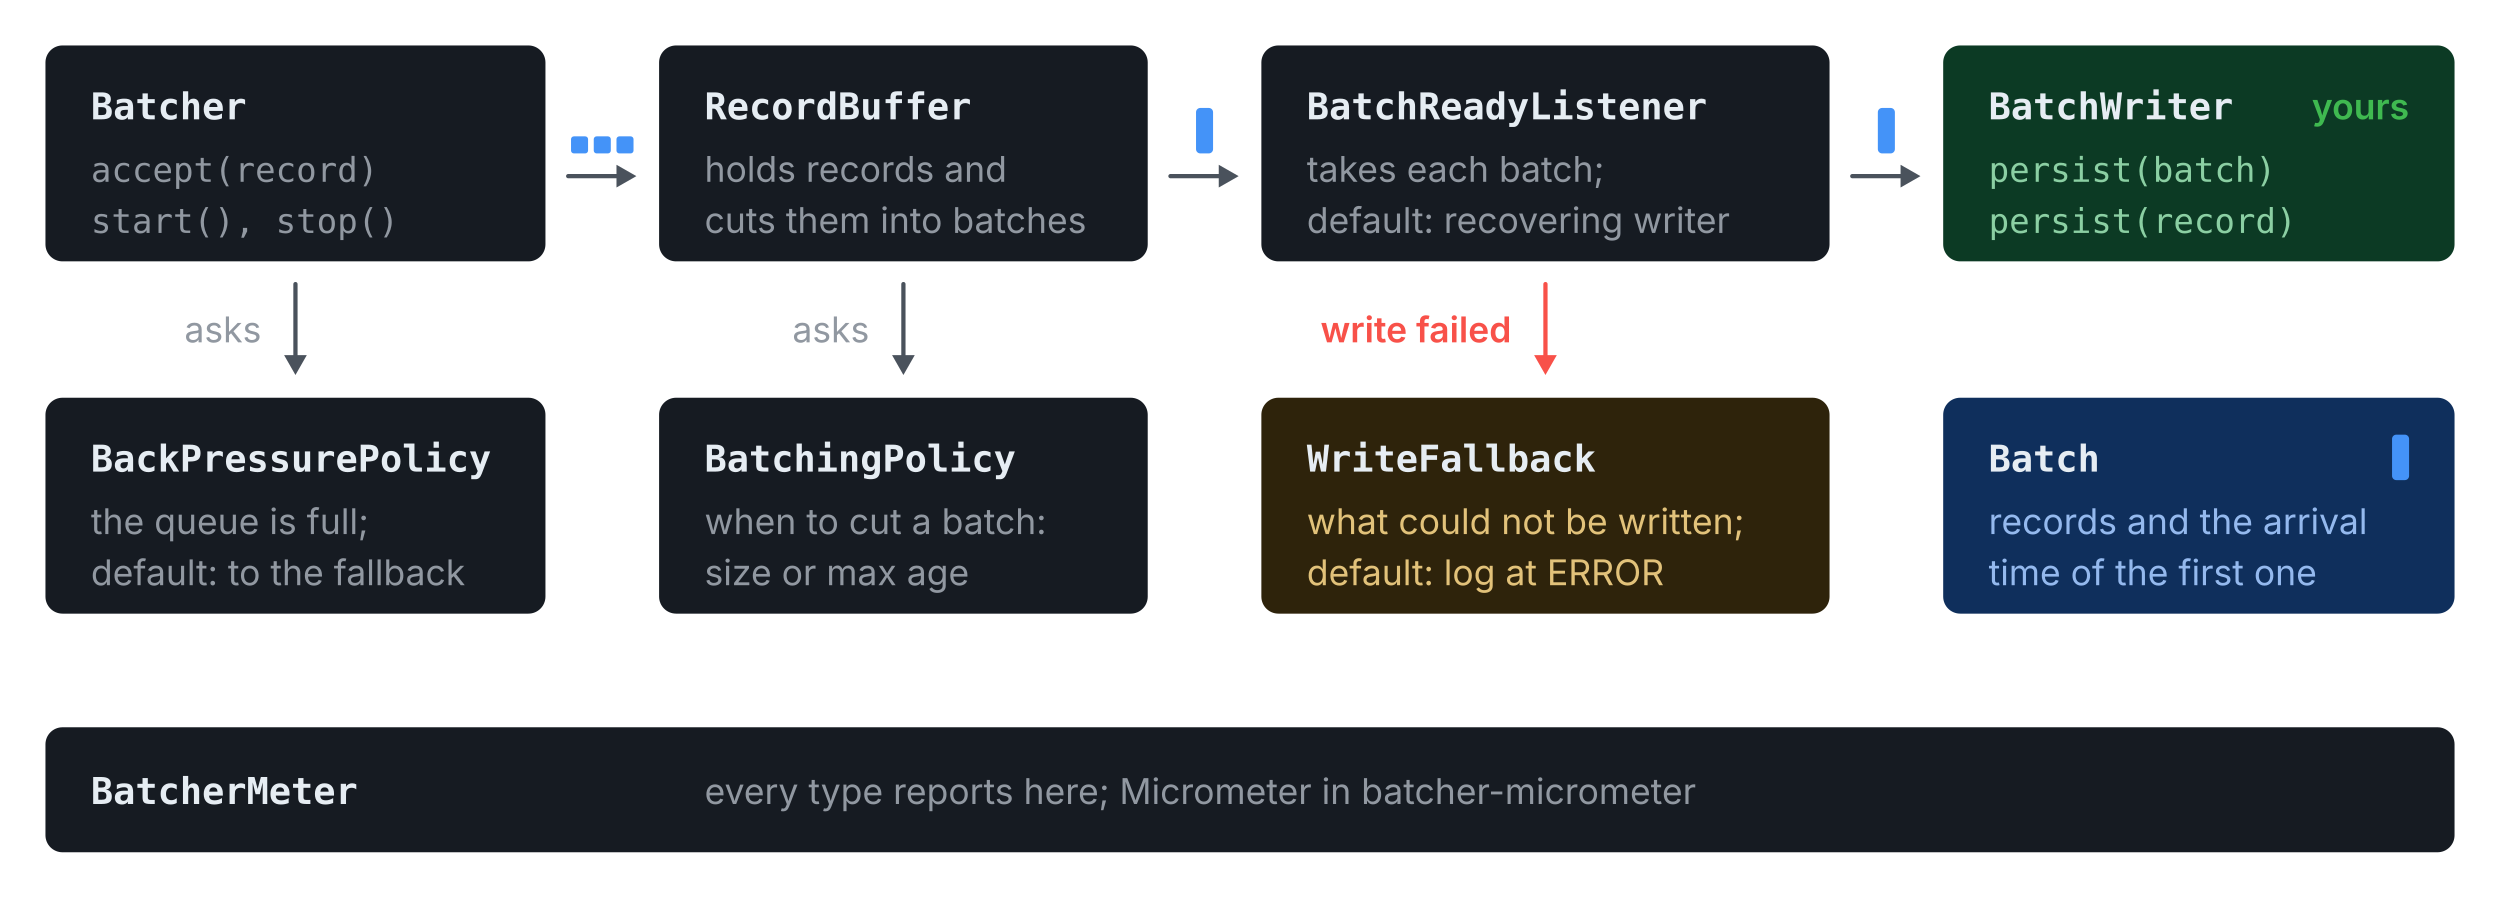
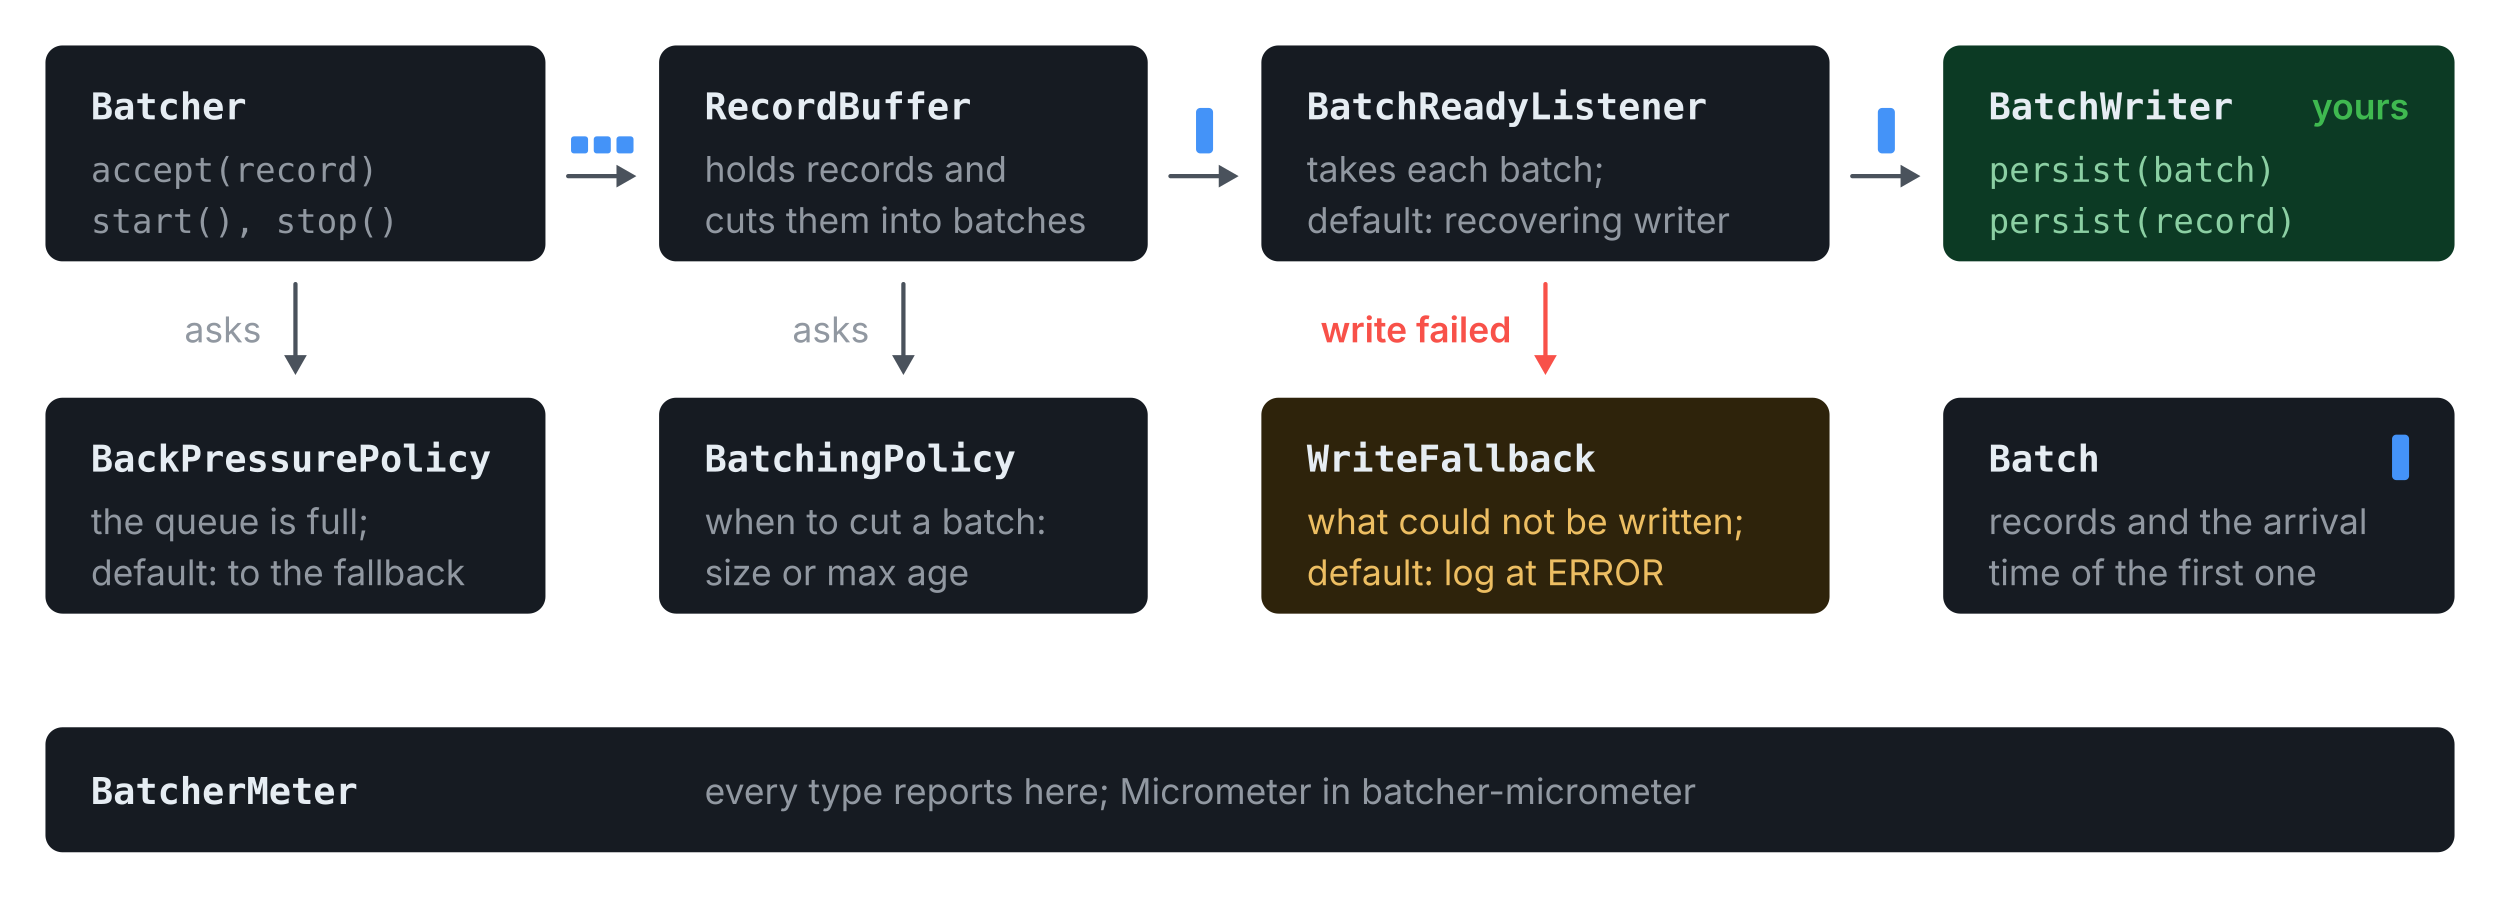
<svg xmlns="http://www.w3.org/2000/svg" viewBox="0 0 880 316" width="880" height="316" role="img">
  <rect x="16.0" y="16.0" width="176.0" height="76.0" rx="6" fill="#161B22" />
  <text x="32.0" y="42.0" font-family="ui-monospace, SFMono-Regular, 'SF Mono', Menlo, Consolas, monospace" font-size="13" font-weight="600" fill="#E6EDF3" text-anchor="start">Batcher</text>
  <text x="32.0" y="64.0" font-family="ui-monospace, SFMono-Regular, 'SF Mono', Menlo, Consolas, monospace" font-size="12" font-weight="400" fill="#9198A1" text-anchor="start">accept(record)</text>
  <text x="32.0" y="82.0" font-family="ui-monospace, SFMono-Regular, 'SF Mono', Menlo, Consolas, monospace" font-size="12" font-weight="400" fill="#9198A1" text-anchor="start">start(), stop()</text>
  <rect x="232.0" y="16.0" width="172.0" height="76.0" rx="6" fill="#161B22" />
  <text x="248.0" y="42.0" font-family="ui-monospace, SFMono-Regular, 'SF Mono', Menlo, Consolas, monospace" font-size="13" font-weight="600" fill="#E6EDF3" text-anchor="start">RecordBuffer</text>
  <text x="248.0" y="64.0" font-family="-apple-system, BlinkMacSystemFont, 'Segoe UI', Inter, Helvetica, Arial, sans-serif" font-size="12.5" font-weight="400" fill="#9198A1" text-anchor="start">holds records and</text>
  <text x="248.0" y="82.0" font-family="-apple-system, BlinkMacSystemFont, 'Segoe UI', Inter, Helvetica, Arial, sans-serif" font-size="12.5" font-weight="400" fill="#9198A1" text-anchor="start">cuts them into batches</text>
  <rect x="444.0" y="16.0" width="200.0" height="76.0" rx="6" fill="#161B22" />
  <text x="460.0" y="42.0" font-family="ui-monospace, SFMono-Regular, 'SF Mono', Menlo, Consolas, monospace" font-size="13" font-weight="600" fill="#E6EDF3" text-anchor="start">BatchReadyListener</text>
  <text x="460.0" y="64.0" font-family="-apple-system, BlinkMacSystemFont, 'Segoe UI', Inter, Helvetica, Arial, sans-serif" font-size="12.5" font-weight="400" fill="#9198A1" text-anchor="start">takes each batch;</text>
  <text x="460.0" y="82.0" font-family="-apple-system, BlinkMacSystemFont, 'Segoe UI', Inter, Helvetica, Arial, sans-serif" font-size="12.5" font-weight="400" fill="#9198A1" text-anchor="start">default: recovering writer</text>
  <rect x="684.0" y="16.0" width="180.0" height="76.0" rx="6" fill="#0C3A24" />
  <text x="700.0" y="42.0" font-family="ui-monospace, SFMono-Regular, 'SF Mono', Menlo, Consolas, monospace" font-size="13" font-weight="600" fill="#E6EDF3" text-anchor="start">BatchWriter</text>
  <text x="848.0" y="42.0" font-family="-apple-system, BlinkMacSystemFont, 'Segoe UI', Inter, Helvetica, Arial, sans-serif" font-size="12.5" font-weight="600" fill="#3FB950" text-anchor="end">yours</text>
  <text x="700.0" y="64.0" font-family="ui-monospace, SFMono-Regular, 'SF Mono', Menlo, Consolas, monospace" font-size="12" font-weight="400" fill="#8BCFA3" text-anchor="start">persist(batch)</text>
  <text x="700.0" y="82.0" font-family="ui-monospace, SFMono-Regular, 'SF Mono', Menlo, Consolas, monospace" font-size="12" font-weight="400" fill="#8BCFA3" text-anchor="start">persist(record)</text>
  <rect x="16.0" y="140.0" width="176.0" height="76.0" rx="6" fill="#161B22" />
  <text x="32.0" y="166.0" font-family="ui-monospace, SFMono-Regular, 'SF Mono', Menlo, Consolas, monospace" font-size="13" font-weight="600" fill="#E6EDF3" text-anchor="start">BackPressurePolicy</text>
  <text x="32.0" y="188.0" font-family="-apple-system, BlinkMacSystemFont, 'Segoe UI', Inter, Helvetica, Arial, sans-serif" font-size="12.5" font-weight="400" fill="#9198A1" text-anchor="start">the queue is full;</text>
  <text x="32.0" y="206.0" font-family="-apple-system, BlinkMacSystemFont, 'Segoe UI', Inter, Helvetica, Arial, sans-serif" font-size="12.5" font-weight="400" fill="#9198A1" text-anchor="start">default: to the fallback</text>
  <rect x="232.0" y="140.0" width="172.0" height="76.0" rx="6" fill="#161B22" />
  <text x="248.0" y="166.0" font-family="ui-monospace, SFMono-Regular, 'SF Mono', Menlo, Consolas, monospace" font-size="13" font-weight="600" fill="#E6EDF3" text-anchor="start">BatchingPolicy</text>
  <text x="248.0" y="188.0" font-family="-apple-system, BlinkMacSystemFont, 'Segoe UI', Inter, Helvetica, Arial, sans-serif" font-size="12.5" font-weight="400" fill="#9198A1" text-anchor="start">when to cut a batch:</text>
  <text x="248.0" y="206.0" font-family="-apple-system, BlinkMacSystemFont, 'Segoe UI', Inter, Helvetica, Arial, sans-serif" font-size="12.5" font-weight="400" fill="#9198A1" text-anchor="start">size or max age</text>
  <rect x="444.0" y="140.0" width="200.0" height="76.0" rx="6" fill="#2E230B" />
  <text x="460.0" y="166.0" font-family="ui-monospace, SFMono-Regular, 'SF Mono', Menlo, Consolas, monospace" font-size="13" font-weight="600" fill="#E6EDF3" text-anchor="start">WriteFallback</text>
-   <text x="460.0" y="188.0" font-family="-apple-system, BlinkMacSystemFont, 'Segoe UI', Inter, Helvetica, Arial, sans-serif" font-size="12.5" font-weight="400" fill="#E2C27A" text-anchor="start">what could not be written;</text>
-   <text x="460.0" y="206.0" font-family="-apple-system, BlinkMacSystemFont, 'Segoe UI', Inter, Helvetica, Arial, sans-serif" font-size="12.5" font-weight="400" fill="#E2C27A" text-anchor="start">default: log at ERROR</text>
-   <rect x="684.0" y="140.0" width="180.0" height="76.0" rx="6" fill="#0F2F5C" />
+   <text x="460.0" y="188.0" font-family="-apple-system, BlinkMacSystemFont, 'Segoe UI', Inter, Helvetica, Arial, sans-serif" font-size="12.5" font-weight="400" fill="#EDBE62" text-anchor="start">what could not be written;</text>
+   <text x="460.0" y="206.0" font-family="-apple-system, BlinkMacSystemFont, 'Segoe UI', Inter, Helvetica, Arial, sans-serif" font-size="12.5" font-weight="400" fill="#EDBE62" text-anchor="start">default: log at ERROR</text>
+   <rect x="684.0" y="140.0" width="180.0" height="76.0" rx="6" fill="#161B22" />
  <text x="700.0" y="166.0" font-family="ui-monospace, SFMono-Regular, 'SF Mono', Menlo, Consolas, monospace" font-size="13" font-weight="600" fill="#E6EDF3" text-anchor="start">Batch</text>
-   <text x="700.0" y="188.0" font-family="-apple-system, BlinkMacSystemFont, 'Segoe UI', Inter, Helvetica, Arial, sans-serif" font-size="12.5" font-weight="400" fill="#94B9EE" text-anchor="start">records and the arrival</text>
-   <text x="700.0" y="206.0" font-family="-apple-system, BlinkMacSystemFont, 'Segoe UI', Inter, Helvetica, Arial, sans-serif" font-size="12.5" font-weight="400" fill="#94B9EE" text-anchor="start">time of the first one</text>
+   <text x="700.0" y="188.0" font-family="-apple-system, BlinkMacSystemFont, 'Segoe UI', Inter, Helvetica, Arial, sans-serif" font-size="12.5" font-weight="400" fill="#9198A1" text-anchor="start">records and the arrival</text>
+   <text x="700.0" y="206.0" font-family="-apple-system, BlinkMacSystemFont, 'Segoe UI', Inter, Helvetica, Arial, sans-serif" font-size="12.5" font-weight="400" fill="#9198A1" text-anchor="start">time of the first one</text>
  <rect x="842.0" y="153.0" width="6.0" height="16.0" rx="1.5" fill="#4493F8" />
  <path d="M200,62.0 L218,62.0" stroke="#4A525C" stroke-width="1.5" fill="none" stroke-linecap="round" stroke-linejoin="round" />
  <path d="M217,58.0 L224,62.0 L217,66.0 Z" fill="#4A525C" />
  <rect x="201.0" y="48.0" width="6.0" height="6.0" rx="1" fill="#4493F8" />
  <rect x="209.0" y="48.0" width="6.0" height="6.0" rx="1" fill="#4493F8" />
  <rect x="217.0" y="48.0" width="6.0" height="6.0" rx="1" fill="#4493F8" />
  <path d="M412,62.0 L430,62.0" stroke="#4A525C" stroke-width="1.5" fill="none" stroke-linecap="round" stroke-linejoin="round" />
  <path d="M429,58.0 L436,62.0 L429,66.0 Z" fill="#4A525C" />
  <rect x="421.0" y="38.0" width="6.0" height="16.0" rx="1.5" fill="#4493F8" />
  <path d="M652,62.0 L670,62.0" stroke="#4A525C" stroke-width="1.5" fill="none" stroke-linecap="round" stroke-linejoin="round" />
  <path d="M669,58.0 L676,62.0 L669,66.0 Z" fill="#4A525C" />
  <rect x="661.0" y="38.0" width="6.0" height="16.0" rx="1.5" fill="#4493F8" />
  <path d="M104.0,100 L104.0,126" stroke="#4A525C" stroke-width="1.5" fill="none" stroke-linecap="round" stroke-linejoin="round" />
  <path d="M100.0,125 L104.0,132 L108.0,125 Z" fill="#4A525C" />
  <text x="92.0" y="120.5" font-family="-apple-system, BlinkMacSystemFont, 'Segoe UI', Inter, Helvetica, Arial, sans-serif" font-size="12.5" font-weight="400" fill="#9198A1" text-anchor="end">asks</text>
  <path d="M318.0,100 L318.0,126" stroke="#4A525C" stroke-width="1.5" fill="none" stroke-linecap="round" stroke-linejoin="round" />
  <path d="M314.0,125 L318.0,132 L322.0,125 Z" fill="#4A525C" />
  <text x="306.0" y="120.5" font-family="-apple-system, BlinkMacSystemFont, 'Segoe UI', Inter, Helvetica, Arial, sans-serif" font-size="12.5" font-weight="400" fill="#9198A1" text-anchor="end">asks</text>
  <path d="M544.0,100 L544.0,126" stroke="#F85149" stroke-width="1.5" fill="none" stroke-linecap="round" stroke-linejoin="round" />
  <path d="M540.0,125 L544.0,132 L548.0,125 Z" fill="#F85149" />
  <text x="532.0" y="120.5" font-family="-apple-system, BlinkMacSystemFont, 'Segoe UI', Inter, Helvetica, Arial, sans-serif" font-size="12.5" font-weight="600" fill="#F85149" text-anchor="end">write failed</text>
  <rect x="16.0" y="256.0" width="848.0" height="44.0" rx="6" fill="#161B22" />
  <text x="32.0" y="283.0" font-family="ui-monospace, SFMono-Regular, 'SF Mono', Menlo, Consolas, monospace" font-size="13" font-weight="600" fill="#E6EDF3" text-anchor="start">BatcherMeter</text>
  <text x="248.0" y="283.0" font-family="-apple-system, BlinkMacSystemFont, 'Segoe UI', Inter, Helvetica, Arial, sans-serif" font-size="12.5" font-weight="400" fill="#9198A1" text-anchor="start">every type reports here; Micrometer in batcher-micrometer</text>
</svg>
